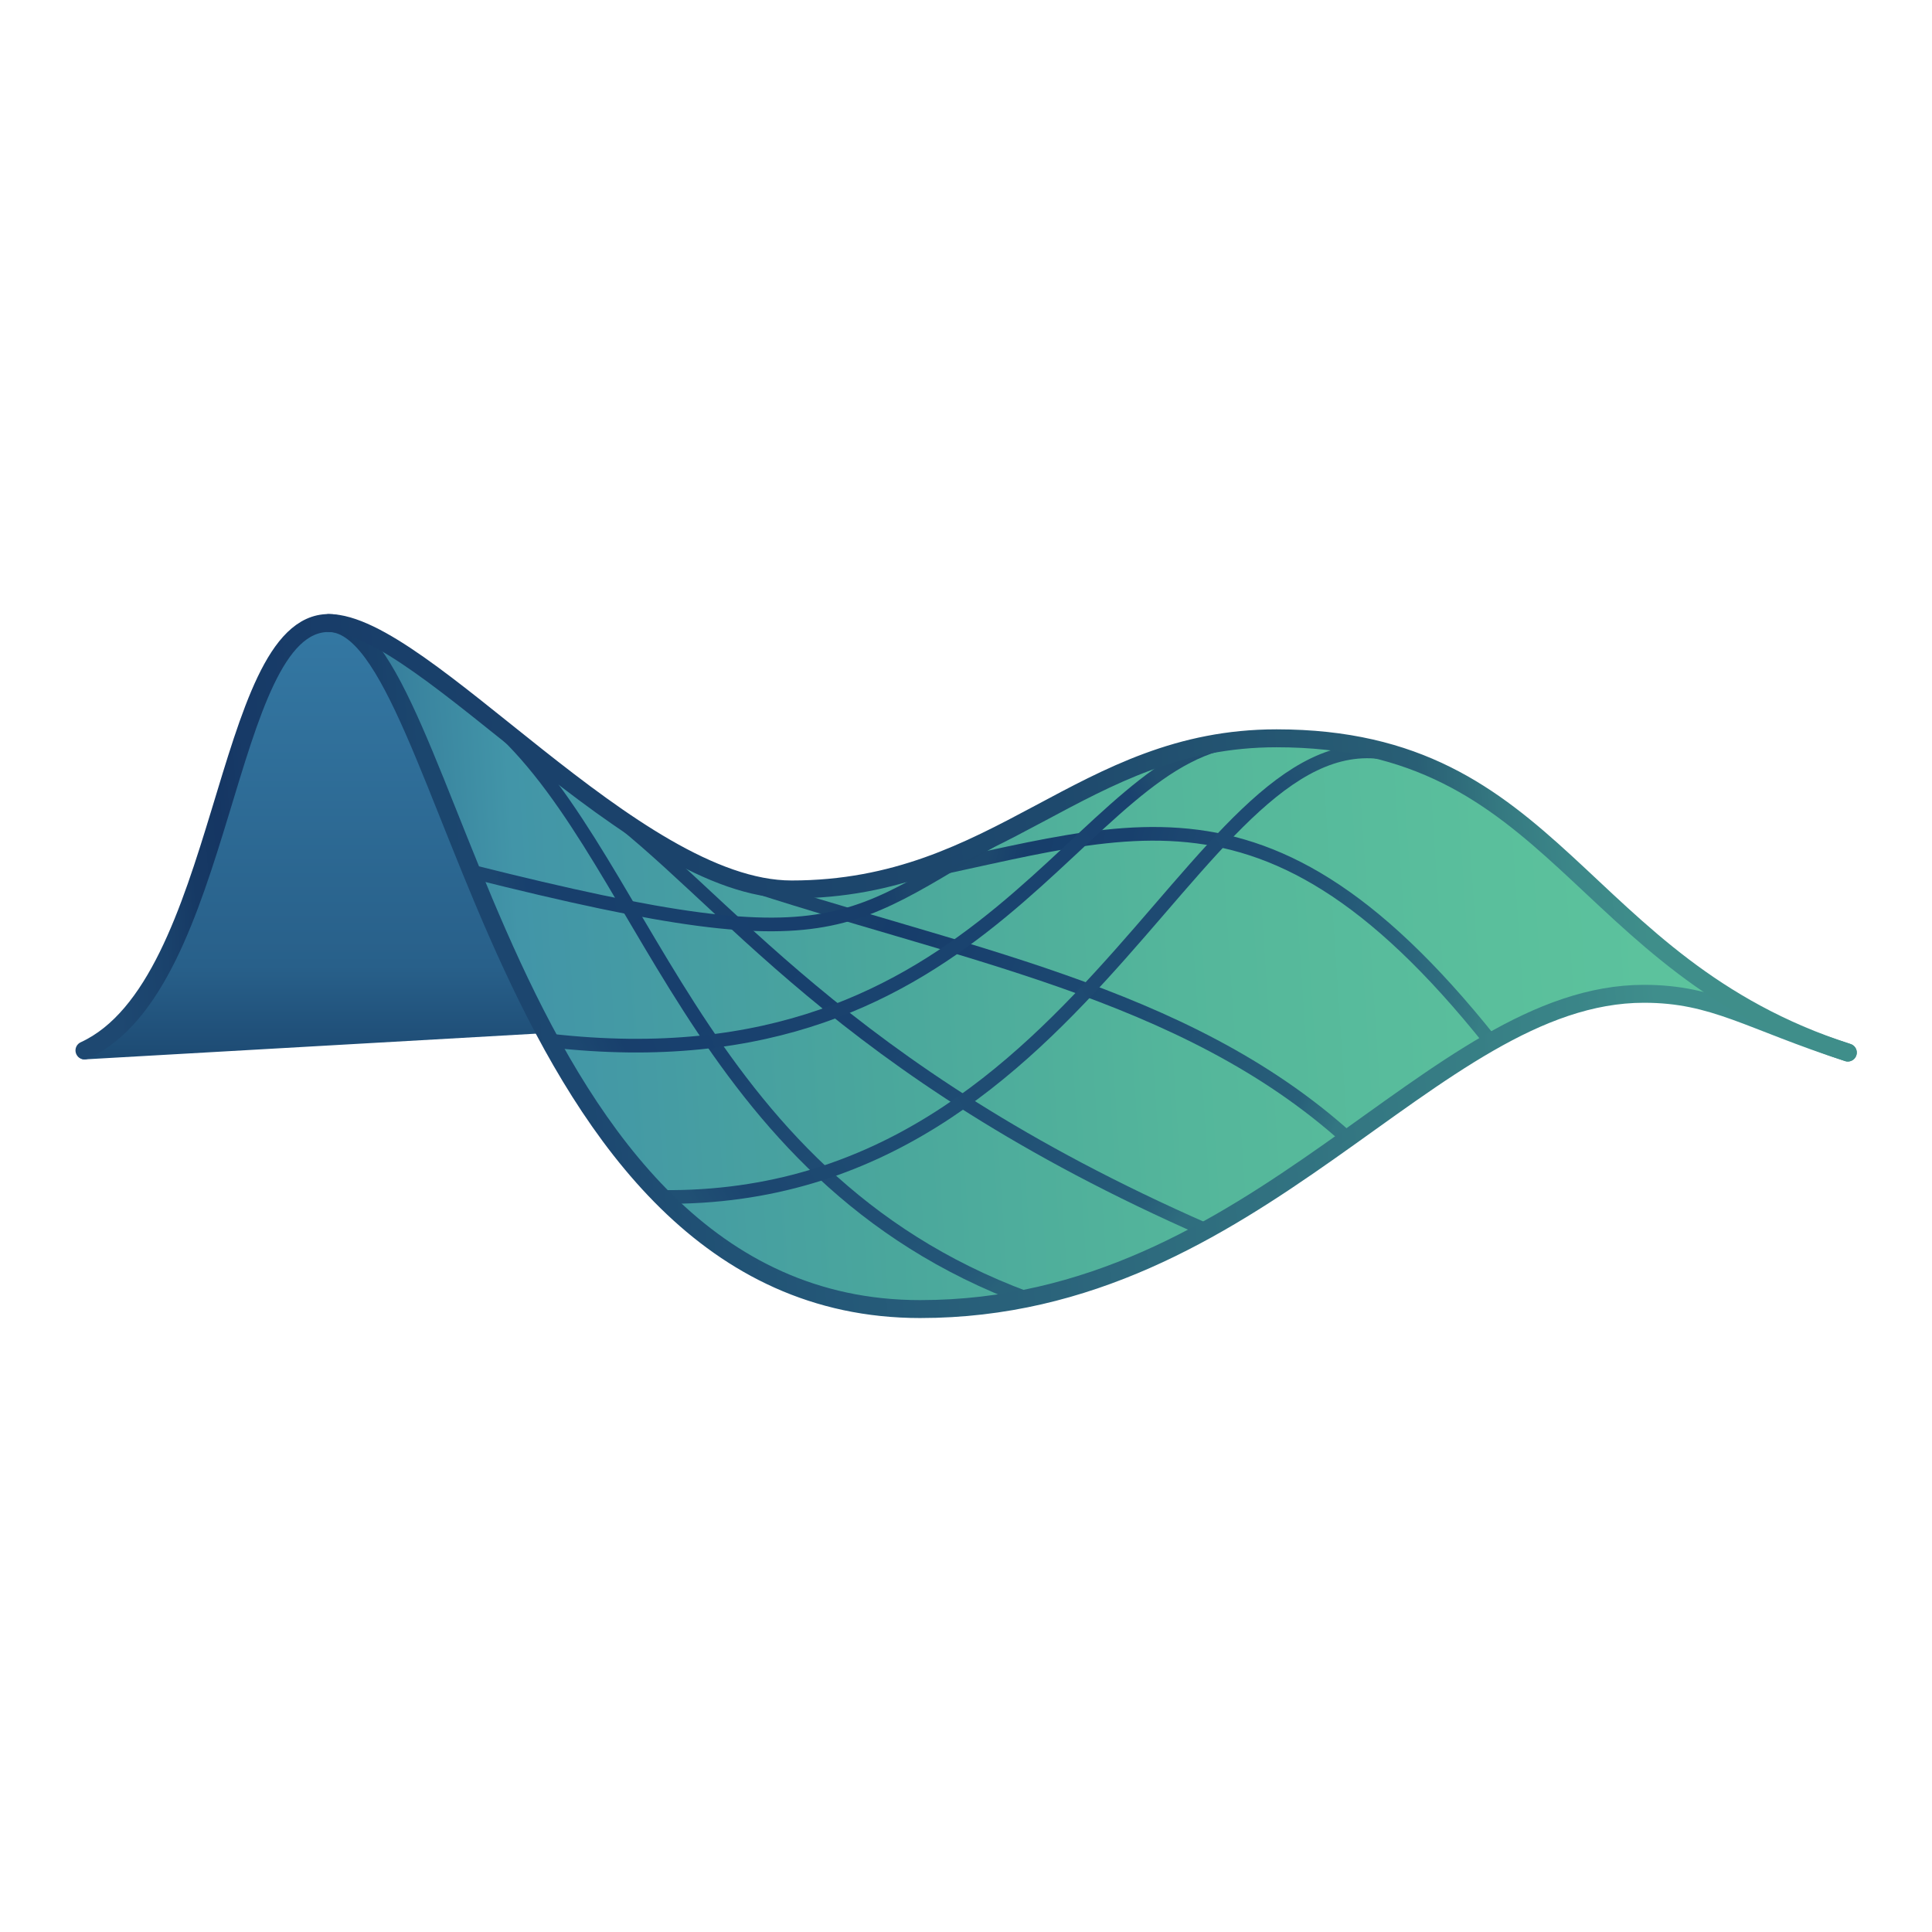
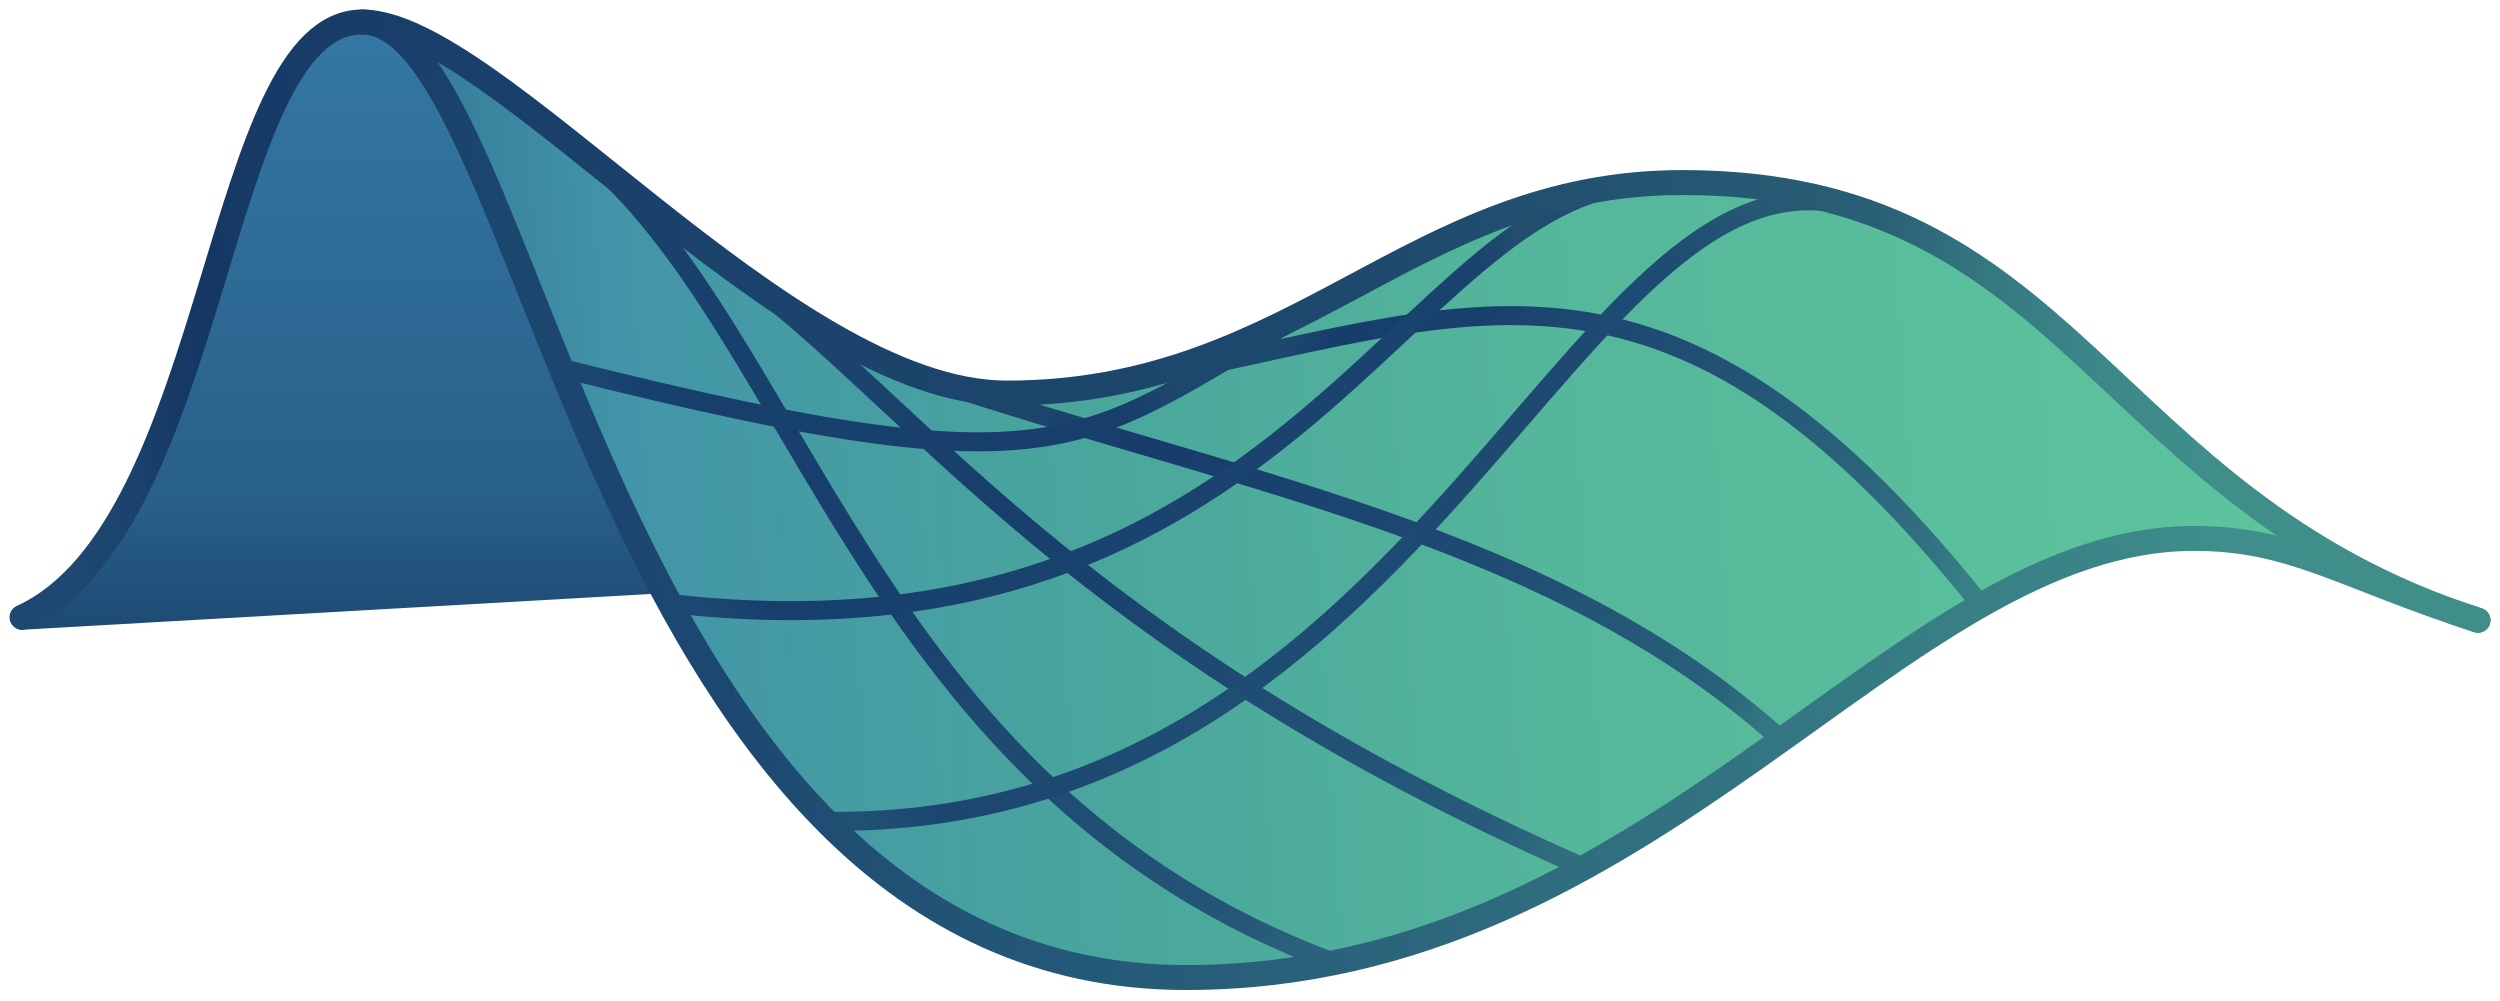
- <svg xmlns="http://www.w3.org/2000/svg" viewBox="0 0 512 512" width="512" height="512">
-   <g transform="translate(-36.91,161.26) scale(0.2263)">
+ <svg xmlns="http://www.w3.org/2000/svg" viewBox="0 0 2102 841" width="2102" height="841">
+   <g transform="translate(-243.50,1.50)">
    <defs>
      <linearGradient id="gfill" gradientUnits="userSpaceOnUse" x1="262.0" y1="517.5" x2="2327.0" y2="380.0">
        <stop offset="0" stop-color="#1d4a75" />
        <stop offset="0.1" stop-color="#28618d" />
        <stop offset="0.25" stop-color="#4295a8" />
        <stop offset="0.45" stop-color="#4aa79c" />
        <stop offset="0.62" stop-color="#54b69b" />
        <stop offset="0.8" stop-color="#5abf9c" />
        <stop offset="1" stop-color="#5ec69e" />
      </linearGradient>
      <linearGradient id="glineA" gradientUnits="userSpaceOnUse" x1="262.0" y1="517.5" x2="2327.0" y2="380.0">
        <stop offset="0.021" stop-color="#1e4871" />
        <stop offset="0.05" stop-color="#1a426c" />
        <stop offset="0.069" stop-color="#163964" />
        <stop offset="0.084" stop-color="#153663" />
        <stop offset="0.102" stop-color="#173a67" />
        <stop offset="0.186" stop-color="#193f6a" />
        <stop offset="0.559" stop-color="#1e496d" />
        <stop offset="0.763" stop-color="#295f75" />
        <stop offset="0.808" stop-color="#357981" />
        <stop offset="0.848" stop-color="#3c8789" />
        <stop offset="0.889" stop-color="#3f8e8a" />
      </linearGradient>
      <linearGradient id="glineB" gradientUnits="userSpaceOnUse" x1="262.0" y1="517.5" x2="2327.0" y2="380.0">
        <stop offset="0" stop-color="#183e69" />
        <stop offset="0.164" stop-color="#183e69" />
        <stop offset="0.201" stop-color="#1b466e" />
        <stop offset="0.237" stop-color="#1c466f" />
        <stop offset="0.28" stop-color="#1c4770" />
        <stop offset="0.306" stop-color="#1e4b72" />
        <stop offset="0.339" stop-color="#205074" />
        <stop offset="0.377" stop-color="#225476" />
        <stop offset="0.42" stop-color="#245878" />
        <stop offset="0.467" stop-color="#275d79" />
        <stop offset="0.513" stop-color="#29617a" />
        <stop offset="0.56" stop-color="#2c667c" />
        <stop offset="0.603" stop-color="#2e6c7e" />
        <stop offset="0.686" stop-color="#327381" />
        <stop offset="0.76" stop-color="#367c84" />
        <stop offset="0.843" stop-color="#3a8588" />
        <stop offset="0.89" stop-color="#3f8e8c" />
      </linearGradient>
      <linearGradient id="gmV1" gradientUnits="userSpaceOnUse" x1="729.3" y1="123.2" x2="1365.4" y2="807.9">
        <stop offset="0" stop-color="#1a416b" />
        <stop offset="0.134" stop-color="#1a416b" />
        <stop offset="0.171" stop-color="#18406c" />
        <stop offset="0.245" stop-color="#18406c" />
        <stop offset="0.392" stop-color="#183f6d" />
        <stop offset="0.467" stop-color="#18406e" />
        <stop offset="0.541" stop-color="#1a436f" />
        <stop offset="0.617" stop-color="#1d4871" />
        <stop offset="0.766" stop-color="#204e74" />
        <stop offset="0.841" stop-color="#225376" />
        <stop offset="0.913" stop-color="#245678" />
        <stop offset="0.964" stop-color="#29627a" />
        <stop offset="1" stop-color="#29627a" />
      </linearGradient>
      <linearGradient id="gmV2" gradientUnits="userSpaceOnUse" x1="862.6" y1="227.2" x2="1575.4" y2="728.0">
        <stop offset="0" stop-color="#1b436b" />
        <stop offset="0.15" stop-color="#1b436b" />
        <stop offset="0.316" stop-color="#183f6c" />
        <stop offset="0.39" stop-color="#18406d" />
        <stop offset="0.464" stop-color="#19416e" />
        <stop offset="0.539" stop-color="#1c4771" />
        <stop offset="0.687" stop-color="#204e74" />
        <stop offset="0.761" stop-color="#225376" />
        <stop offset="0.835" stop-color="#245878" />
        <stop offset="0.907" stop-color="#275d79" />
        <stop offset="0.968" stop-color="#2f6e7f" />
        <stop offset="1" stop-color="#2f6e7f" />
      </linearGradient>
      <linearGradient id="gmV3" gradientUnits="userSpaceOnUse" x1="1020.9" y1="316.5" x2="1741.3" y2="620.5">
        <stop offset="0" stop-color="#1c456c" />
        <stop offset="0.132" stop-color="#1c456c" />
        <stop offset="0.244" stop-color="#163c6a" />
        <stop offset="0.392" stop-color="#19416e" />
        <stop offset="0.466" stop-color="#1b4570" />
        <stop offset="0.614" stop-color="#1d4a72" />
        <stop offset="0.688" stop-color="#204f74" />
        <stop offset="0.763" stop-color="#235676" />
        <stop offset="0.837" stop-color="#265b78" />
        <stop offset="0.91" stop-color="#28607a" />
        <stop offset="0.976" stop-color="#337682" />
        <stop offset="1" stop-color="#337682" />
      </linearGradient>
      <linearGradient id="gmV4" gradientUnits="userSpaceOnUse" x1="1165.8" y1="323.0" x2="1909.1" y2="507.3">
        <stop offset="0" stop-color="#1d486d" />
        <stop offset="0.185" stop-color="#1d486d" />
        <stop offset="0.239" stop-color="#173e6b" />
        <stop offset="0.388" stop-color="#18406d" />
        <stop offset="0.465" stop-color="#1c4670" />
        <stop offset="0.626" stop-color="#204e74" />
        <stop offset="0.703" stop-color="#235676" />
        <stop offset="0.778" stop-color="#275e7a" />
        <stop offset="0.85" stop-color="#2b667d" />
        <stop offset="0.917" stop-color="#306f80" />
        <stop offset="0.979" stop-color="#377f85" />
        <stop offset="1" stop-color="#377f85" />
      </linearGradient>
      <linearGradient id="gmH1" gradientUnits="userSpaceOnUse" x1="715.2" y1="308.0" x2="1388.3" y2="235.8">
        <stop offset="0" stop-color="#1c466f" />
        <stop offset="0.039" stop-color="#1c466f" />
        <stop offset="0.094" stop-color="#18406e" />
        <stop offset="0.168" stop-color="#183f6c" />
        <stop offset="0.315" stop-color="#18406c" />
        <stop offset="0.39" stop-color="#18406d" />
        <stop offset="0.543" stop-color="#183e6c" />
        <stop offset="0.696" stop-color="#183e6a" />
        <stop offset="0.753" stop-color="#1d476c" />
        <stop offset="1" stop-color="#1d476c" />
      </linearGradient>
      <linearGradient id="gmH2" gradientUnits="userSpaceOnUse" x1="806.8" y1="505.9" x2="1624.4" y2="153.3">
        <stop offset="0" stop-color="#1c4770" />
        <stop offset="0.03" stop-color="#1c4770" />
        <stop offset="0.089" stop-color="#183f6c" />
        <stop offset="0.16" stop-color="#18406e" />
        <stop offset="0.232" stop-color="#19416e" />
        <stop offset="0.309" stop-color="#1a426e" />
        <stop offset="0.461" stop-color="#1a436f" />
        <stop offset="0.612" stop-color="#1a436f" />
        <stop offset="0.685" stop-color="#1a436f" />
        <stop offset="0.829" stop-color="#1a426f" />
        <stop offset="0.871" stop-color="#214e6f" />
        <stop offset="1" stop-color="#214e6f" />
      </linearGradient>
      <linearGradient id="gmH3" gradientUnits="userSpaceOnUse" x1="938.2" y1="689.1" x2="1806.6" y2="174.3">
        <stop offset="0" stop-color="#205074" />
        <stop offset="0.026" stop-color="#205074" />
        <stop offset="0.088" stop-color="#1c4670" />
        <stop offset="0.238" stop-color="#1e4b72" />
        <stop offset="0.316" stop-color="#1f4d74" />
        <stop offset="0.392" stop-color="#1f4c73" />
        <stop offset="0.467" stop-color="#1e4b73" />
        <stop offset="0.617" stop-color="#1e4a72" />
        <stop offset="0.691" stop-color="#1e4a72" />
        <stop offset="0.839" stop-color="#1e4b73" />
        <stop offset="0.928" stop-color="#265973" />
        <stop offset="1" stop-color="#265973" />
      </linearGradient>
      <linearGradient id="gface" gradientUnits="userSpaceOnUse" x1="0" y1="17.0" x2="0" y2="528.0">
        <stop offset="0.000" stop-color="#3478a3" />
        <stop offset="0.786" stop-color="#28608a" />
        <stop offset="1.572" stop-color="#1d4a73" />
        <stop offset="1" stop-color="#1e4b75" />
      </linearGradient>
    </defs>
    <path d="M 548.0,17.0 C 659.4,17.0 905.5,329.0 1090.0,329.0 C 1334.0,329.0 1428.9,152.0 1658.0,152.0 C 1922.5,152.0 1987.9,322.5 2168.0,443.1 C 2168.0,449.6 2168.0,456.1 2168.0,462.6 C 2143.3,455.4 2118.6,451.2 2088.3,451.2 C 1838.7,451.2 1637.6,820.4 1240.6,820.4 C 745.8,820.4 692.8,17.0 548.0,17.0 Z" fill="url(#gfill)" stroke="none" />
    <path d="M 729.3,123.2 C 917.6,273.1 971.5,662.1 1365.4,807.9" fill="none" stroke-linecap="round" stroke-linejoin="round" stroke="url(#gmV1)" stroke-width="16.0" />
    <path d="M 862.6,227.2 C 1012.4,335.8 1143.7,538.7 1575.4,728.0" fill="none" stroke-linecap="round" stroke-linejoin="round" stroke="url(#gmV2)" stroke-width="16.0" />
    <path d="M 1020.9,316.5 C 1282.5,404.0 1549.2,447.1 1741.3,620.5" fill="none" stroke-linecap="round" stroke-linejoin="round" stroke="url(#gmV3)" stroke-width="16.0" />
    <path d="M 1165.8,323.0 C 1462.6,274.0 1629.2,155.7 1909.1,507.3" fill="none" stroke-linecap="round" stroke-linejoin="round" stroke="url(#gmV4)" stroke-width="16.0" />
    <path d="M 715.2,308.0 C 1176.9,424.1 1147.9,364.1 1388.3,235.8" fill="none" stroke-linecap="round" stroke-linejoin="round" stroke="url(#gmH1)" stroke-width="16.0" />
    <path d="M 806.8,505.9 C 1325.8,565.6 1425.1,162.5 1624.4,153.3" fill="none" stroke-linecap="round" stroke-linejoin="round" stroke="url(#gmH2)" stroke-width="16.0" />
    <path d="M 938.2,689.1 C 1449.8,694.8 1569.1,96.6 1806.6,174.3" fill="none" stroke-linecap="round" stroke-linejoin="round" stroke="url(#gmH3)" stroke-width="16.0" />
    <path d="M 262.0,517.5 C 428.6,441.1 423.9,17.0 548.0,17.0 C 548.0,17.0 548.0,17.0 548.0,17.0 C 628.8,17.0 681.0,266.9 797.2,488.0 C 618.8,498.3 440.4,508.2 262.0,518.5 Z" fill="url(#gface)" stroke="none" />
    <path d="M 262.0,518.5 C 440.4,508.2 618.8,498.3 797.2,488.0" fill="none" stroke-linecap="round" stroke-linejoin="round" stroke="url(#gface)" stroke-width="19.0" />
    <path d="M 548.0,17.0 C 692.8,17.0 745.8,820.4 1240.6,820.4 C 1637.6,820.4 1838.7,451.2 2088.3,451.2 C 2171.1,451.2 2211.5,482.7 2327.0,520.0" fill="none" stroke-linecap="round" stroke-linejoin="round" stroke="url(#glineB)" stroke-width="21.0" />
    <path d="M 262.0,517.5 C 428.6,441.1 423.9,17.0 548.0,17.0 C 659.4,17.0 905.5,329.0 1090.0,329.0 C 1334.0,329.0 1428.9,152.0 1658.0,152.0 C 1987.8,152.0 2008.0,417.0 2327.0,520.0" fill="none" stroke-linecap="round" stroke-linejoin="round" stroke="url(#glineA)" stroke-width="21.0" />
  </g>
</svg>
